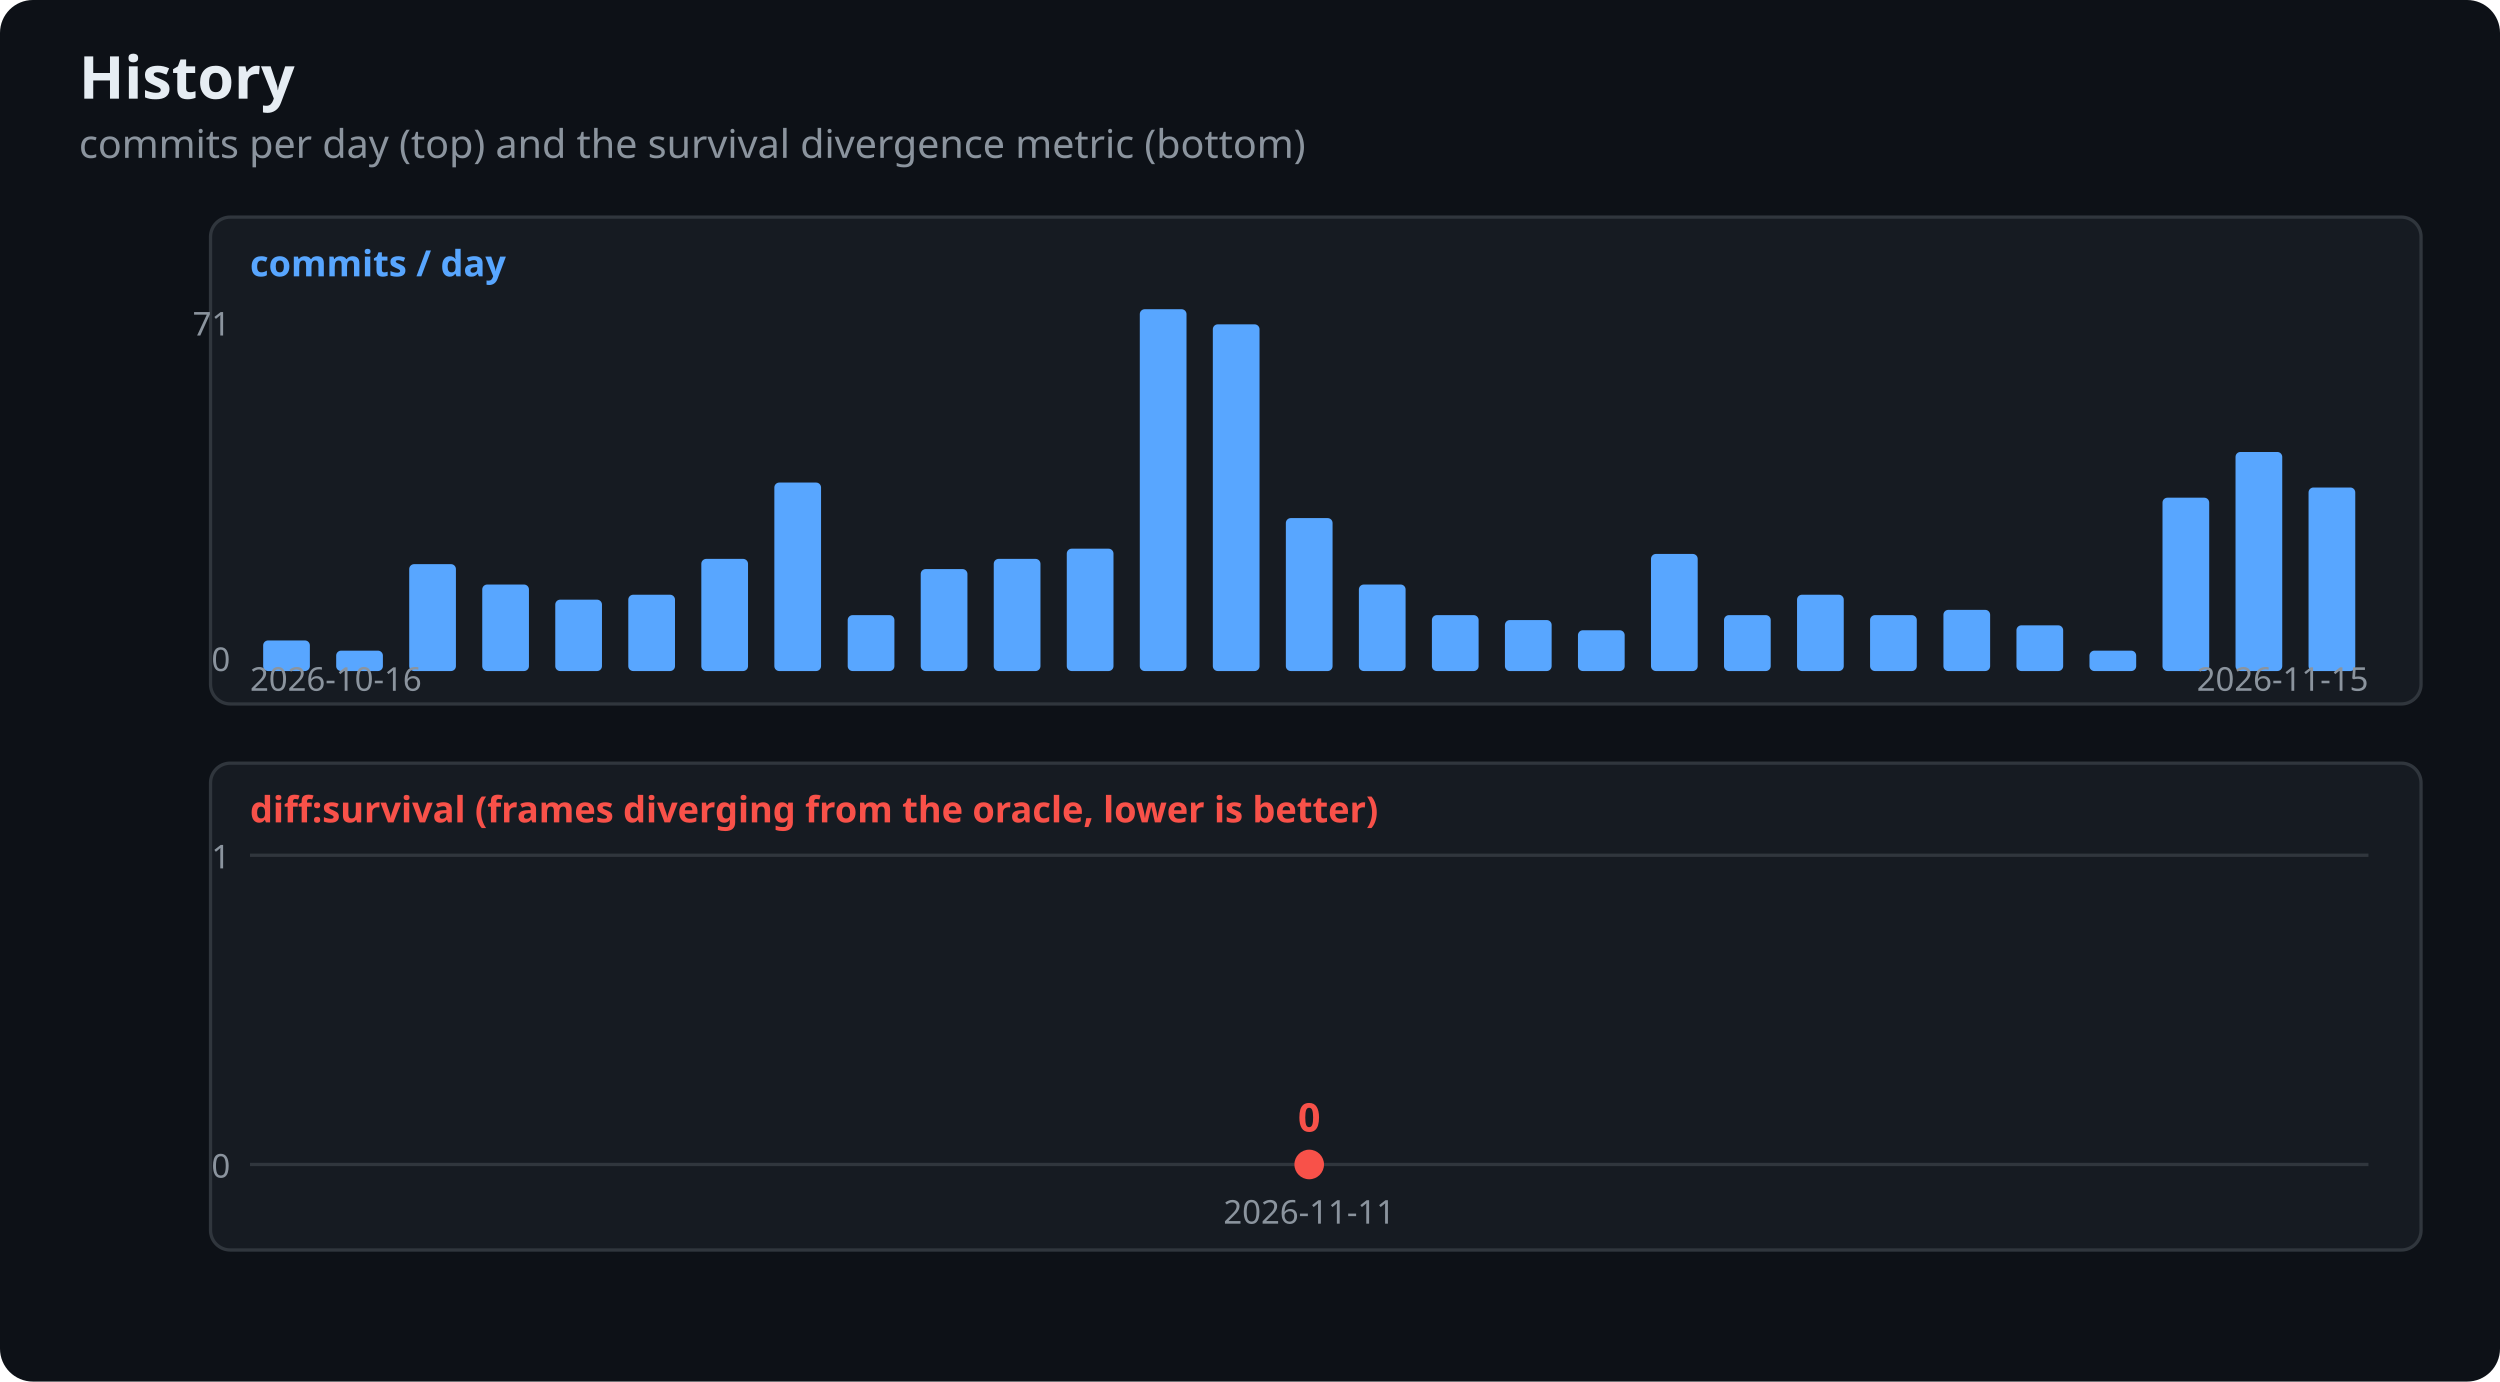
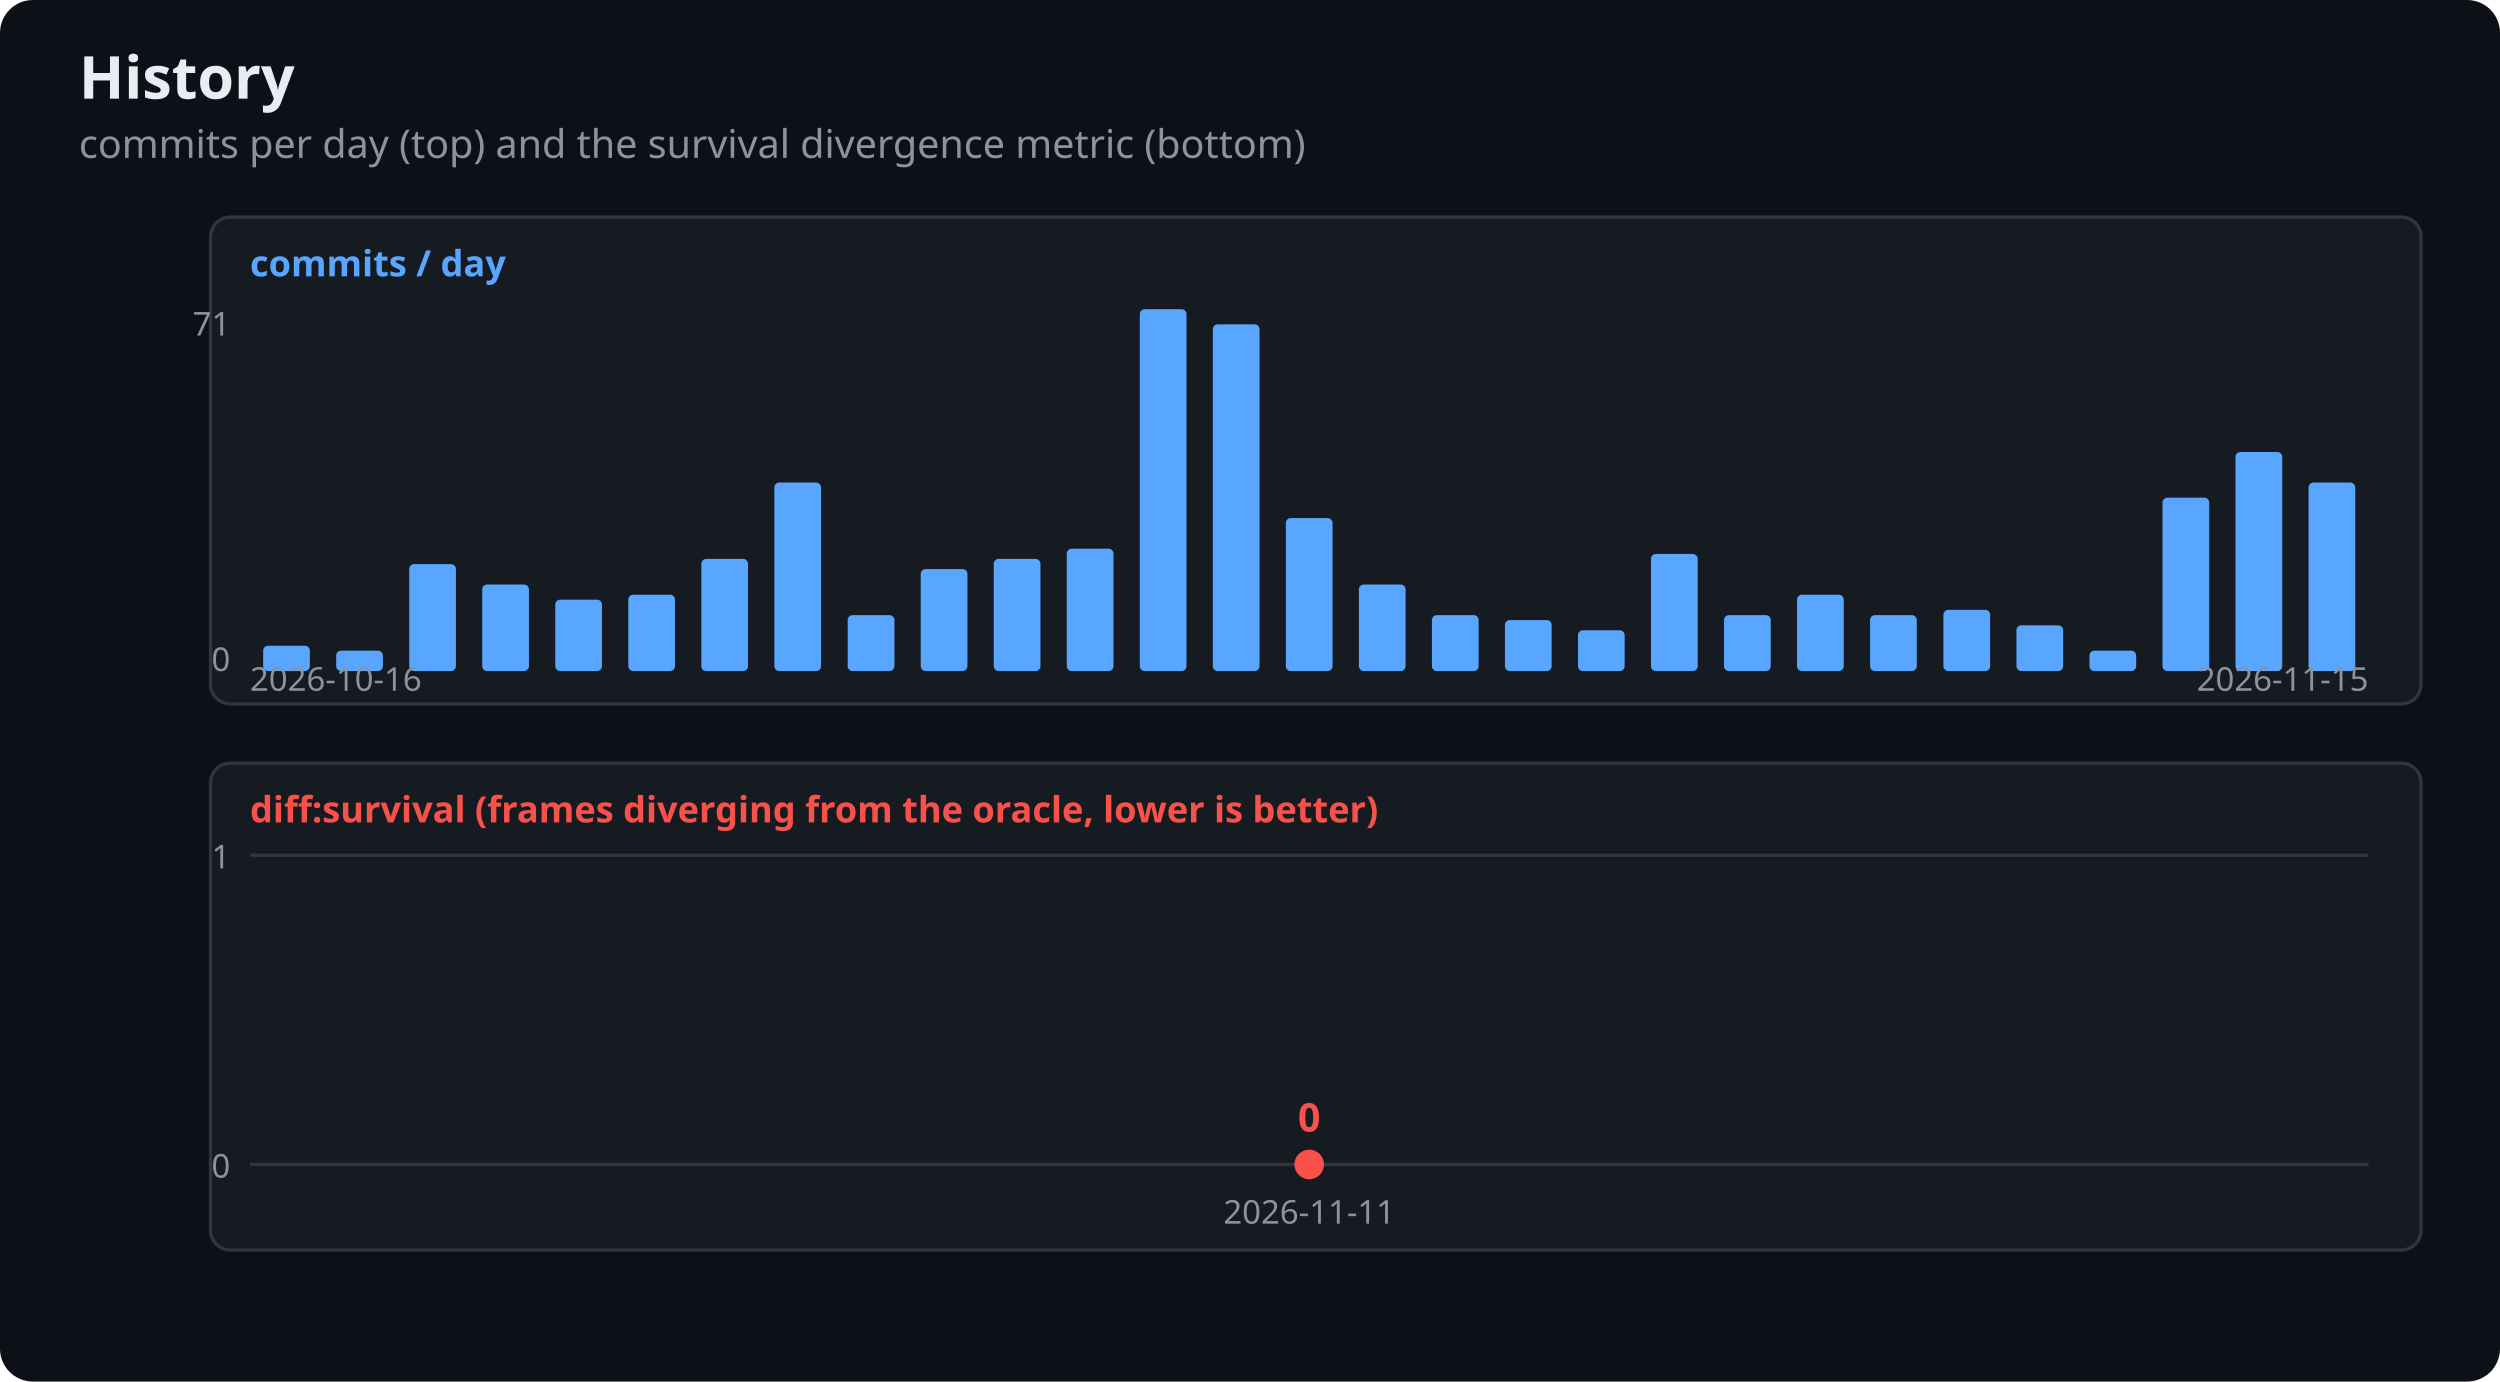
<svg xmlns="http://www.w3.org/2000/svg" width="760" height="420" viewBox="0 0 760 420" font-family="Segoe UI,Ubuntu,sans-serif">
  <rect width="760" height="420" rx="10" fill="#0d1117" />
  <text x="24" y="30" fill="#e6edf3" font-size="18" font-weight="600">History</text>
  <text x="24" y="48" fill="#8b949e" font-size="12">commits per day (top) and the survival divergence metric (bottom)</text>
  <rect x="64" y="66" width="672" height="148" fill="#161b22" stroke="#30363d" rx="6" />
  <text x="76" y="84" fill="#58a6ff" font-size="11" font-weight="600">commits / day</text>
-   <rect x="80.0" y="194.7" width="14.2" height="9.3" fill="#58a6ff" rx="1.5" />
+   <rect x="80.0" y="196.3" width="14.2" height="7.7" fill="#58a6ff" rx="1.5" />
  <rect x="102.2" y="197.8" width="14.2" height="6.2" fill="#58a6ff" rx="1.5" />
  <rect x="124.4" y="171.5" width="14.2" height="32.5" fill="#58a6ff" rx="1.5" />
  <rect x="146.6" y="177.7" width="14.2" height="26.3" fill="#58a6ff" rx="1.5" />
  <rect x="168.8" y="182.3" width="14.2" height="21.7" fill="#58a6ff" rx="1.5" />
  <rect x="191.0" y="180.8" width="14.2" height="23.2" fill="#58a6ff" rx="1.5" />
  <rect x="213.2" y="169.9" width="14.2" height="34.1" fill="#58a6ff" rx="1.5" />
  <rect x="235.4" y="146.7" width="14.2" height="57.3" fill="#58a6ff" rx="1.5" />
  <rect x="257.7" y="187.0" width="14.2" height="17.0" fill="#58a6ff" rx="1.5" />
  <rect x="279.9" y="173.0" width="14.2" height="31.0" fill="#58a6ff" rx="1.5" />
  <rect x="302.1" y="169.9" width="14.2" height="34.1" fill="#58a6ff" rx="1.5" />
  <rect x="324.3" y="166.8" width="14.2" height="37.2" fill="#58a6ff" rx="1.5" />
  <rect x="346.5" y="94.0" width="14.2" height="110.0" fill="#58a6ff" rx="1.5" />
  <rect x="368.7" y="98.6" width="14.2" height="105.4" fill="#58a6ff" rx="1.5" />
  <rect x="390.9" y="157.5" width="14.2" height="46.5" fill="#58a6ff" rx="1.5" />
  <rect x="413.1" y="177.7" width="14.2" height="26.3" fill="#58a6ff" rx="1.5" />
  <rect x="435.3" y="187.0" width="14.2" height="17.0" fill="#58a6ff" rx="1.5" />
  <rect x="457.5" y="188.5" width="14.2" height="15.5" fill="#58a6ff" rx="1.5" />
  <rect x="479.7" y="191.6" width="14.2" height="12.4" fill="#58a6ff" rx="1.5" />
  <rect x="501.9" y="168.4" width="14.2" height="35.6" fill="#58a6ff" rx="1.5" />
  <rect x="524.1" y="187.0" width="14.2" height="17.0" fill="#58a6ff" rx="1.5" />
  <rect x="546.3" y="180.8" width="14.2" height="23.2" fill="#58a6ff" rx="1.5" />
  <rect x="568.5" y="187.0" width="14.2" height="17.0" fill="#58a6ff" rx="1.5" />
  <rect x="590.8" y="185.4" width="14.2" height="18.6" fill="#58a6ff" rx="1.5" />
  <rect x="613.0" y="190.1" width="14.2" height="13.9" fill="#58a6ff" rx="1.5" />
  <rect x="635.2" y="197.8" width="14.2" height="6.2" fill="#58a6ff" rx="1.5" />
  <rect x="657.4" y="151.3" width="14.2" height="52.7" fill="#58a6ff" rx="1.5" />
  <rect x="679.6" y="137.4" width="14.2" height="66.6" fill="#58a6ff" rx="1.5" />
-   <rect x="701.8" y="148.2" width="14.2" height="55.8" fill="#58a6ff" rx="1.5" />
+   <rect x="701.8" y="146.7" width="14.2" height="57.3" fill="#58a6ff" rx="1.5" />
  <text x="70" y="102" fill="#8b949e" font-size="10" text-anchor="end">71</text>
  <text x="70" y="204" fill="#8b949e" font-size="10" text-anchor="end">0</text>
  <text x="76" y="210" fill="#8b949e" font-size="10">2026-10-16</text>
  <text x="720" y="210" fill="#8b949e" font-size="10" text-anchor="end">2026-11-15</text>
  <rect x="64" y="232" width="672" height="148" fill="#161b22" stroke="#30363d" rx="6" />
  <text x="76" y="250" fill="#f85149" font-size="11" font-weight="600">diff:survival (frames diverging from the oracle, lower is better)</text>
  <line x1="76" y1="354.0" x2="720" y2="354.0" stroke="#30363d" stroke-width="1" />
  <text x="70" y="358.0" fill="#8b949e" font-size="10" text-anchor="end">0</text>
  <line x1="76" y1="260.0" x2="720" y2="260.0" stroke="#30363d" stroke-width="1" />
  <text x="70" y="264.0" fill="#8b949e" font-size="10" text-anchor="end">1</text>
  <circle cx="398.0" cy="354.0" r="4.5" fill="#f85149" />
  <text x="398.0" y="344.0" fill="#f85149" font-size="12" font-weight="600" text-anchor="middle">0</text>
  <text x="398.0" y="372" fill="#8b949e" font-size="10" text-anchor="middle">2026-11-11</text>
</svg>
